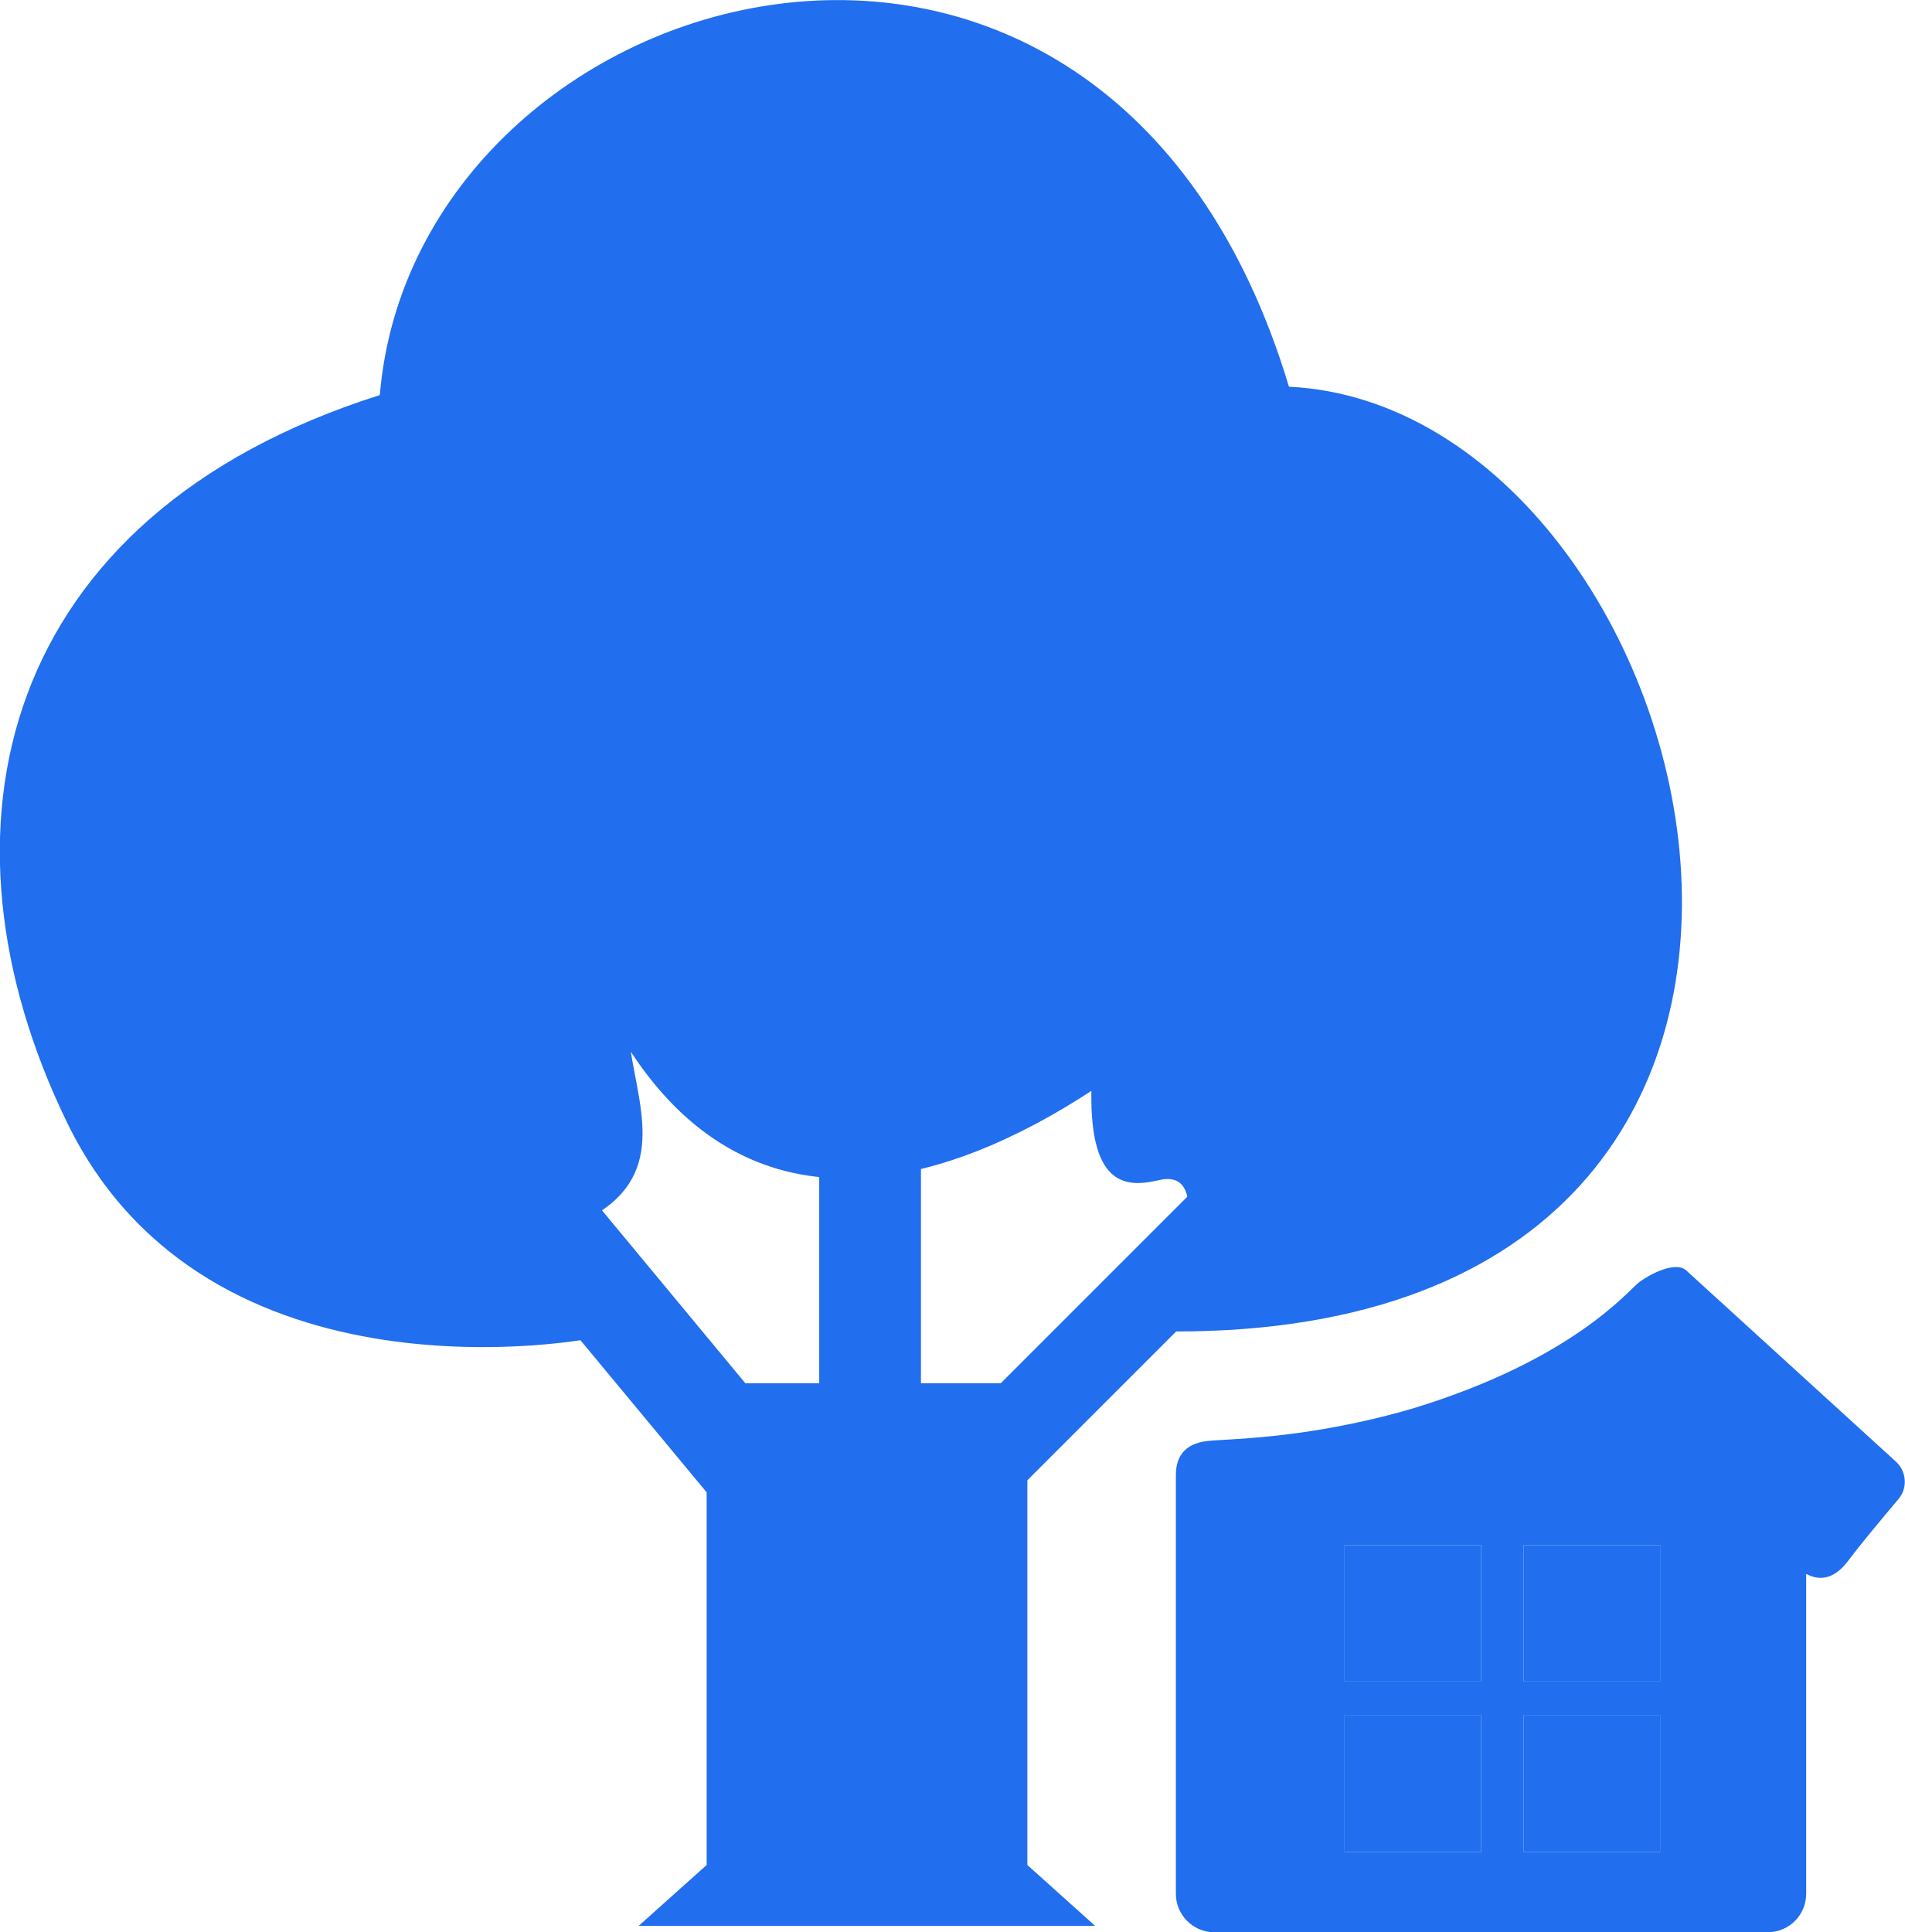
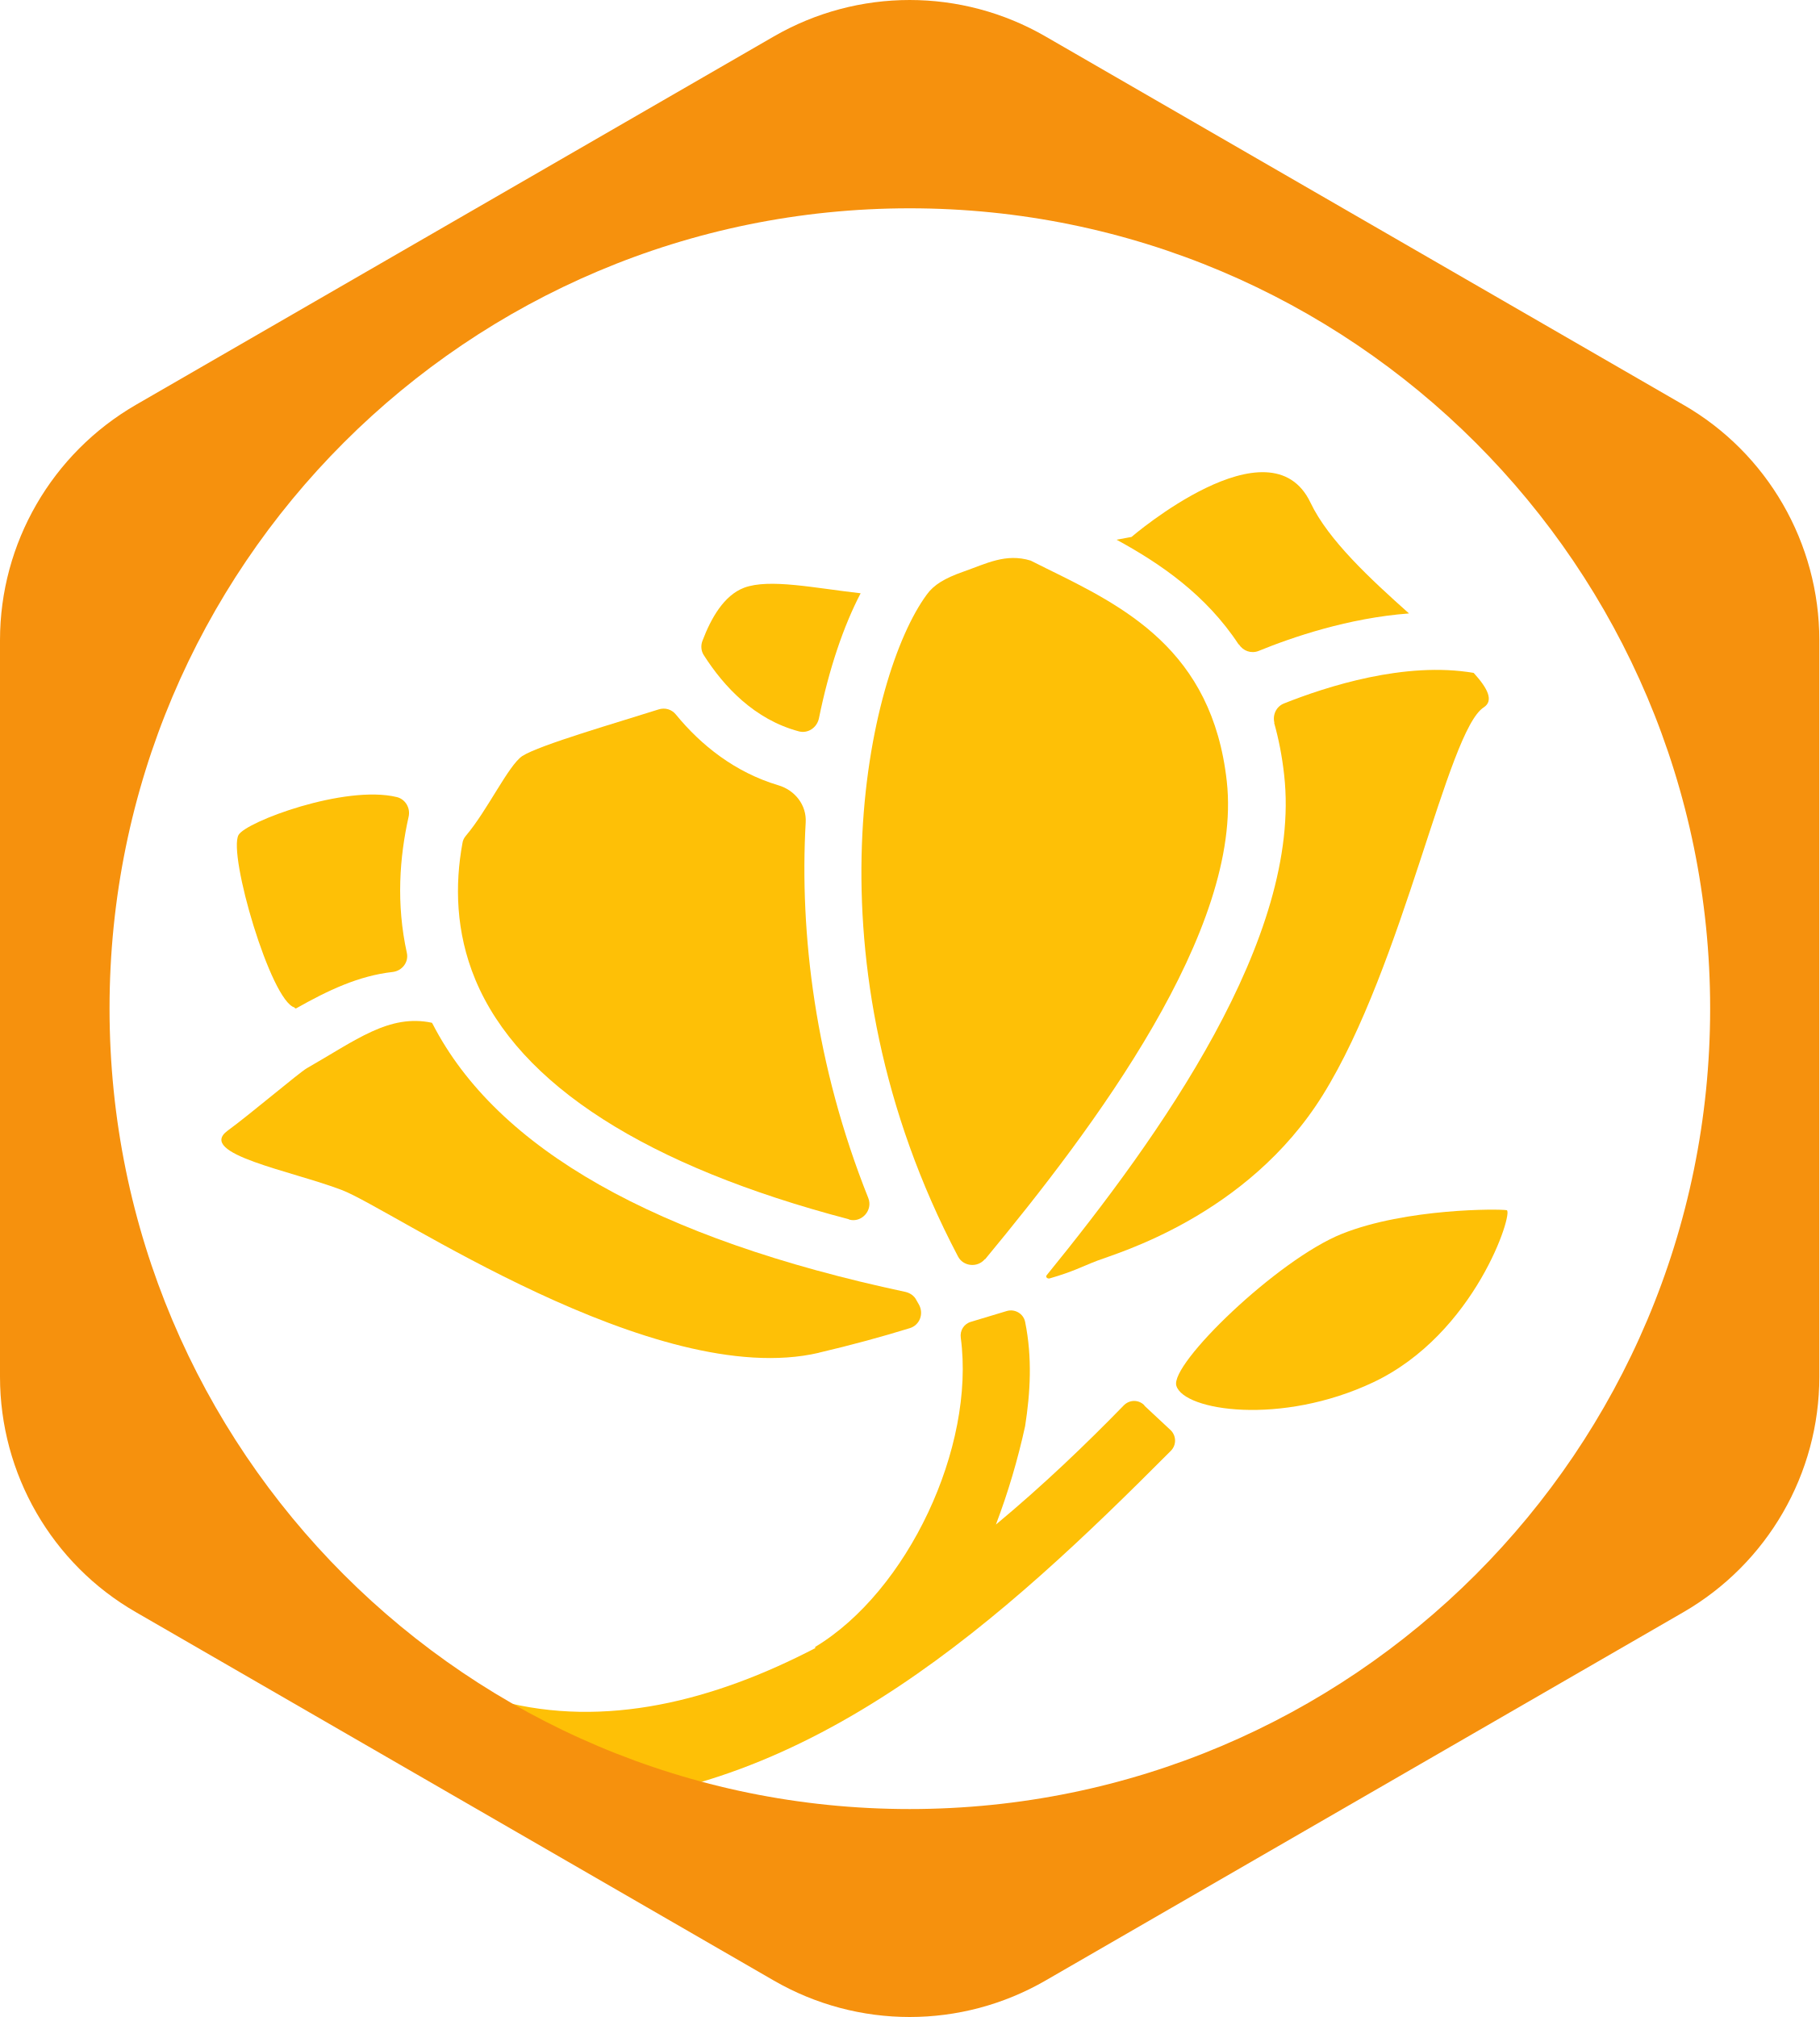
- <svg xmlns="http://www.w3.org/2000/svg" id="_图层_2" data-name="图层 2" viewBox="0 0 77.33 78.44">
+ <svg xmlns="http://www.w3.org/2000/svg" id="_图层_2" data-name="图层 2" viewBox="0 0 52.33 58">
  <defs>
    <style>
      .cls-1 {
-         fill: #216EEE;
+         fill: #f6910d;
      }

      .cls-2 {
-         fill:#216EEE;
+         fill: #fec006;
      }
    </style>
  </defs>
  <g id="_图层_1-2" data-name="图层 1">
    <g>
-       <path class="cls-2" d="m24.07,54.33s-15.59,3.09-21.35-8.76S-.07,20.95,15.42,16.04c1.44-17.1,29.46-25.14,36.91-.34,17.35.85,26.92,39.02-5.42,38.35,0,0,2.92-6.77.16-6.14-1.24.29-2.83.38-2.76-3.62-5.87,3.84-13.62,6.16-18.7-1.59.4,2.53,1.52,5.35-2.16,6.98-3.01,1.34.62,4.65.62,4.65Z" />
-       <polygon class="cls-2" points="41.71 60.1 52.29 49.52 49.78 47.01 40.63 56.16 37.39 56.16 37.39 43.08 33.26 43.08 33.26 56.16 30.26 56.16 22.01 46.21 18.9 48.79 28.69 60.59 28.69 75.72 25.93 78.19 28.69 78.19 41.71 78.19 44.46 78.19 41.71 75.72 41.71 60.1" />
      <g>
-         <rect class="cls-1" x="54.59" y="62.73" width="5.54" height="5.54" />
-         <rect class="cls-1" x="54.59" y="69.65" width="5.54" height="5.54" />
-         <rect class="cls-1" x="61.86" y="69.65" width="5.54" height="5.54" />
-         <rect class="cls-1" x="61.86" y="62.73" width="5.54" height="5.54" />
-         <path class="cls-2" d="m76.97,59.34l-8.51-7.76c-.43-.39-1.45.14-1.89.46s-2.66,3.15-9.23,5.15c-4.36,1.27-7.6,1.22-8.36,1.32s-1.24.51-1.24,1.37v17.01c0,.86.7,1.56,1.56,1.56h22.47c.86,0,1.56-.7,1.56-1.56v-12.99c.44.24,1.06.31,1.68-.5.66-.87,1.49-1.85,2.06-2.53.39-.45.34-1.13-.1-1.53Zm-16.84,15.85h-5.54v-5.54h5.54v5.54Zm0-6.92h-5.54v-5.54h5.54v5.54Zm7.27,6.92h-5.54v-5.54h5.54v5.54Zm0-6.92h-5.54v-5.54h5.54v5.54Z" />
+         <path class="cls-2" d="m32.9,40.4c-.17-.16-.42-.15-.58.01-1.08,1.11-2.32,2.3-3.68,3.43.35-.92.63-1.87.84-2.83.15-.96.21-1.97,0-3-.05-.24-.3-.38-.53-.31l-1.03.31c-.2.06-.32.25-.29.46.42,3.15-1.53,7.29-4.19,8.89,0,0,0,.02.01.03-2.92,1.52-6.05,2.32-9.07,1.52-.19-.05-.39.03-.48.21l-.9,1.81c-.11.23,0,.51.24.59,1,.33,1.95.39,2.99.39,7.15-.31,12.66-5.39,17.44-10.19.17-.17.16-.44-.01-.6l-.74-.69Z" />
+         <path class="cls-2" d="m43.33,34.8c-.2-.04-2.89-.06-4.74.68-1.85.74-4.96,3.75-4.76,4.37.22.72,3.01,1.15,5.66-.1,2.94-1.39,4.04-4.9,3.84-4.95Z" />
+         <path class="cls-2" d="m28.33,36.21c3.13-3.78,7.42-9.48,6.95-13.74-.42-3.79-2.96-5.03-5.2-6.13-.15-.07-.29-.15-.44-.22-.72-.22-1.28.09-1.94.32-.54.19-.85.38-1.05.66-1.7,2.31-3.57,10.54.9,19.03.15.29.56.33.77.08Z" />
+         <path class="cls-2" d="m8.47,28.98s.03.02.04.02c.92-.52,1.8-.94,2.78-1.05.27-.03.47-.28.41-.55-.31-1.41-.21-2.75.05-3.91.06-.25-.09-.51-.34-.57-1.49-.36-4.34.71-4.55,1.09-.31.55.93,4.78,1.61,4.96Z" />
+         <path class="cls-2" d="m23.54,38.9c.94-.22,1.82-.46,2.63-.71.28-.09.4-.41.26-.67-.03-.05-.05-.09-.08-.14-.06-.12-.18-.2-.31-.23-7.18-1.53-11.75-4.11-13.6-7.71l-.02-.03c-1.23-.26-2.18.5-3.6,1.31-.21.12-1.65,1.34-2.27,1.79-.92.67,1.85,1.16,3.28,1.71,1.43.54,9,5.78,13.72,4.68Z" />
+         <path class="cls-2" d="m35.63,18.53c.12.19.35.27.56.19.98-.4,2.59-.95,4.33-1.08-1.11-.99-2.32-2.11-2.83-3.18-1.16-2.45-5.15.98-5.15.98,0,0-.17.03-.43.08,1.25.68,2.57,1.58,3.51,3.01Z" />
+         <path class="cls-2" d="m36.64,20.78c.13.46.23.96.29,1.51.52,4.66-3.59,10.4-6.83,14.38-.04.05.02.11.09.09.69-.2.9-.33,1.37-.51.51-.2,4.31-1.27,6.48-4.76,2.33-3.74,3.58-10.48,4.63-11.15.29-.19.12-.54-.29-.99-1.97-.34-4.23.39-5.46.88-.22.09-.33.33-.27.56Z" />
+         <path class="cls-2" d="m24.42,35.07c.36.1.69-.27.55-.62-1.53-3.83-1.98-7.61-1.8-10.8.03-.5-.31-.93-.79-1.07-1.24-.37-2.22-1.15-2.94-2.03-.12-.15-.31-.21-.5-.15-1.16.37-3.42,1.02-3.92,1.34-.4.27-1,1.56-1.62,2.29-.05.06-.09.13-.1.21-.22,1.19-.2,2.56.37,3.93,1.26,3.03,4.94,5.37,10.74,6.89Z" />
+         <path class="cls-2" d="m22.97,21.03c.26.07.52-.1.58-.37.29-1.43.71-2.66,1.2-3.6-1.33-.15-2.62-.43-3.35-.16-.58.22-.95.87-1.2,1.53-.05.13-.04.29.04.41.58.91,1.46,1.85,2.73,2.19Z" />
      </g>
+       <path class="cls-1" d="m48.41,11.64L30.07,1.05c-2.42-1.4-5.4-1.4-7.82,0L3.91,11.64c-2.42,1.4-3.91,3.98-3.91,6.77v21.18c0,2.79,1.49,5.38,3.91,6.77l18.34,10.59c2.42,1.4,5.4,1.4,7.82,0l18.34-10.59c2.42-1.4,3.91-3.98,3.91-6.77v-21.18c0-2.79-1.49-5.38-3.91-6.77Zm-22.25,40.38c-12.71,0-23.01-10.3-23.01-23.02S13.45,5.99,26.16,5.99s23.02,10.3,23.02,23.01-10.3,23.02-23.02,23.02Z" />
    </g>
  </g>
</svg>
